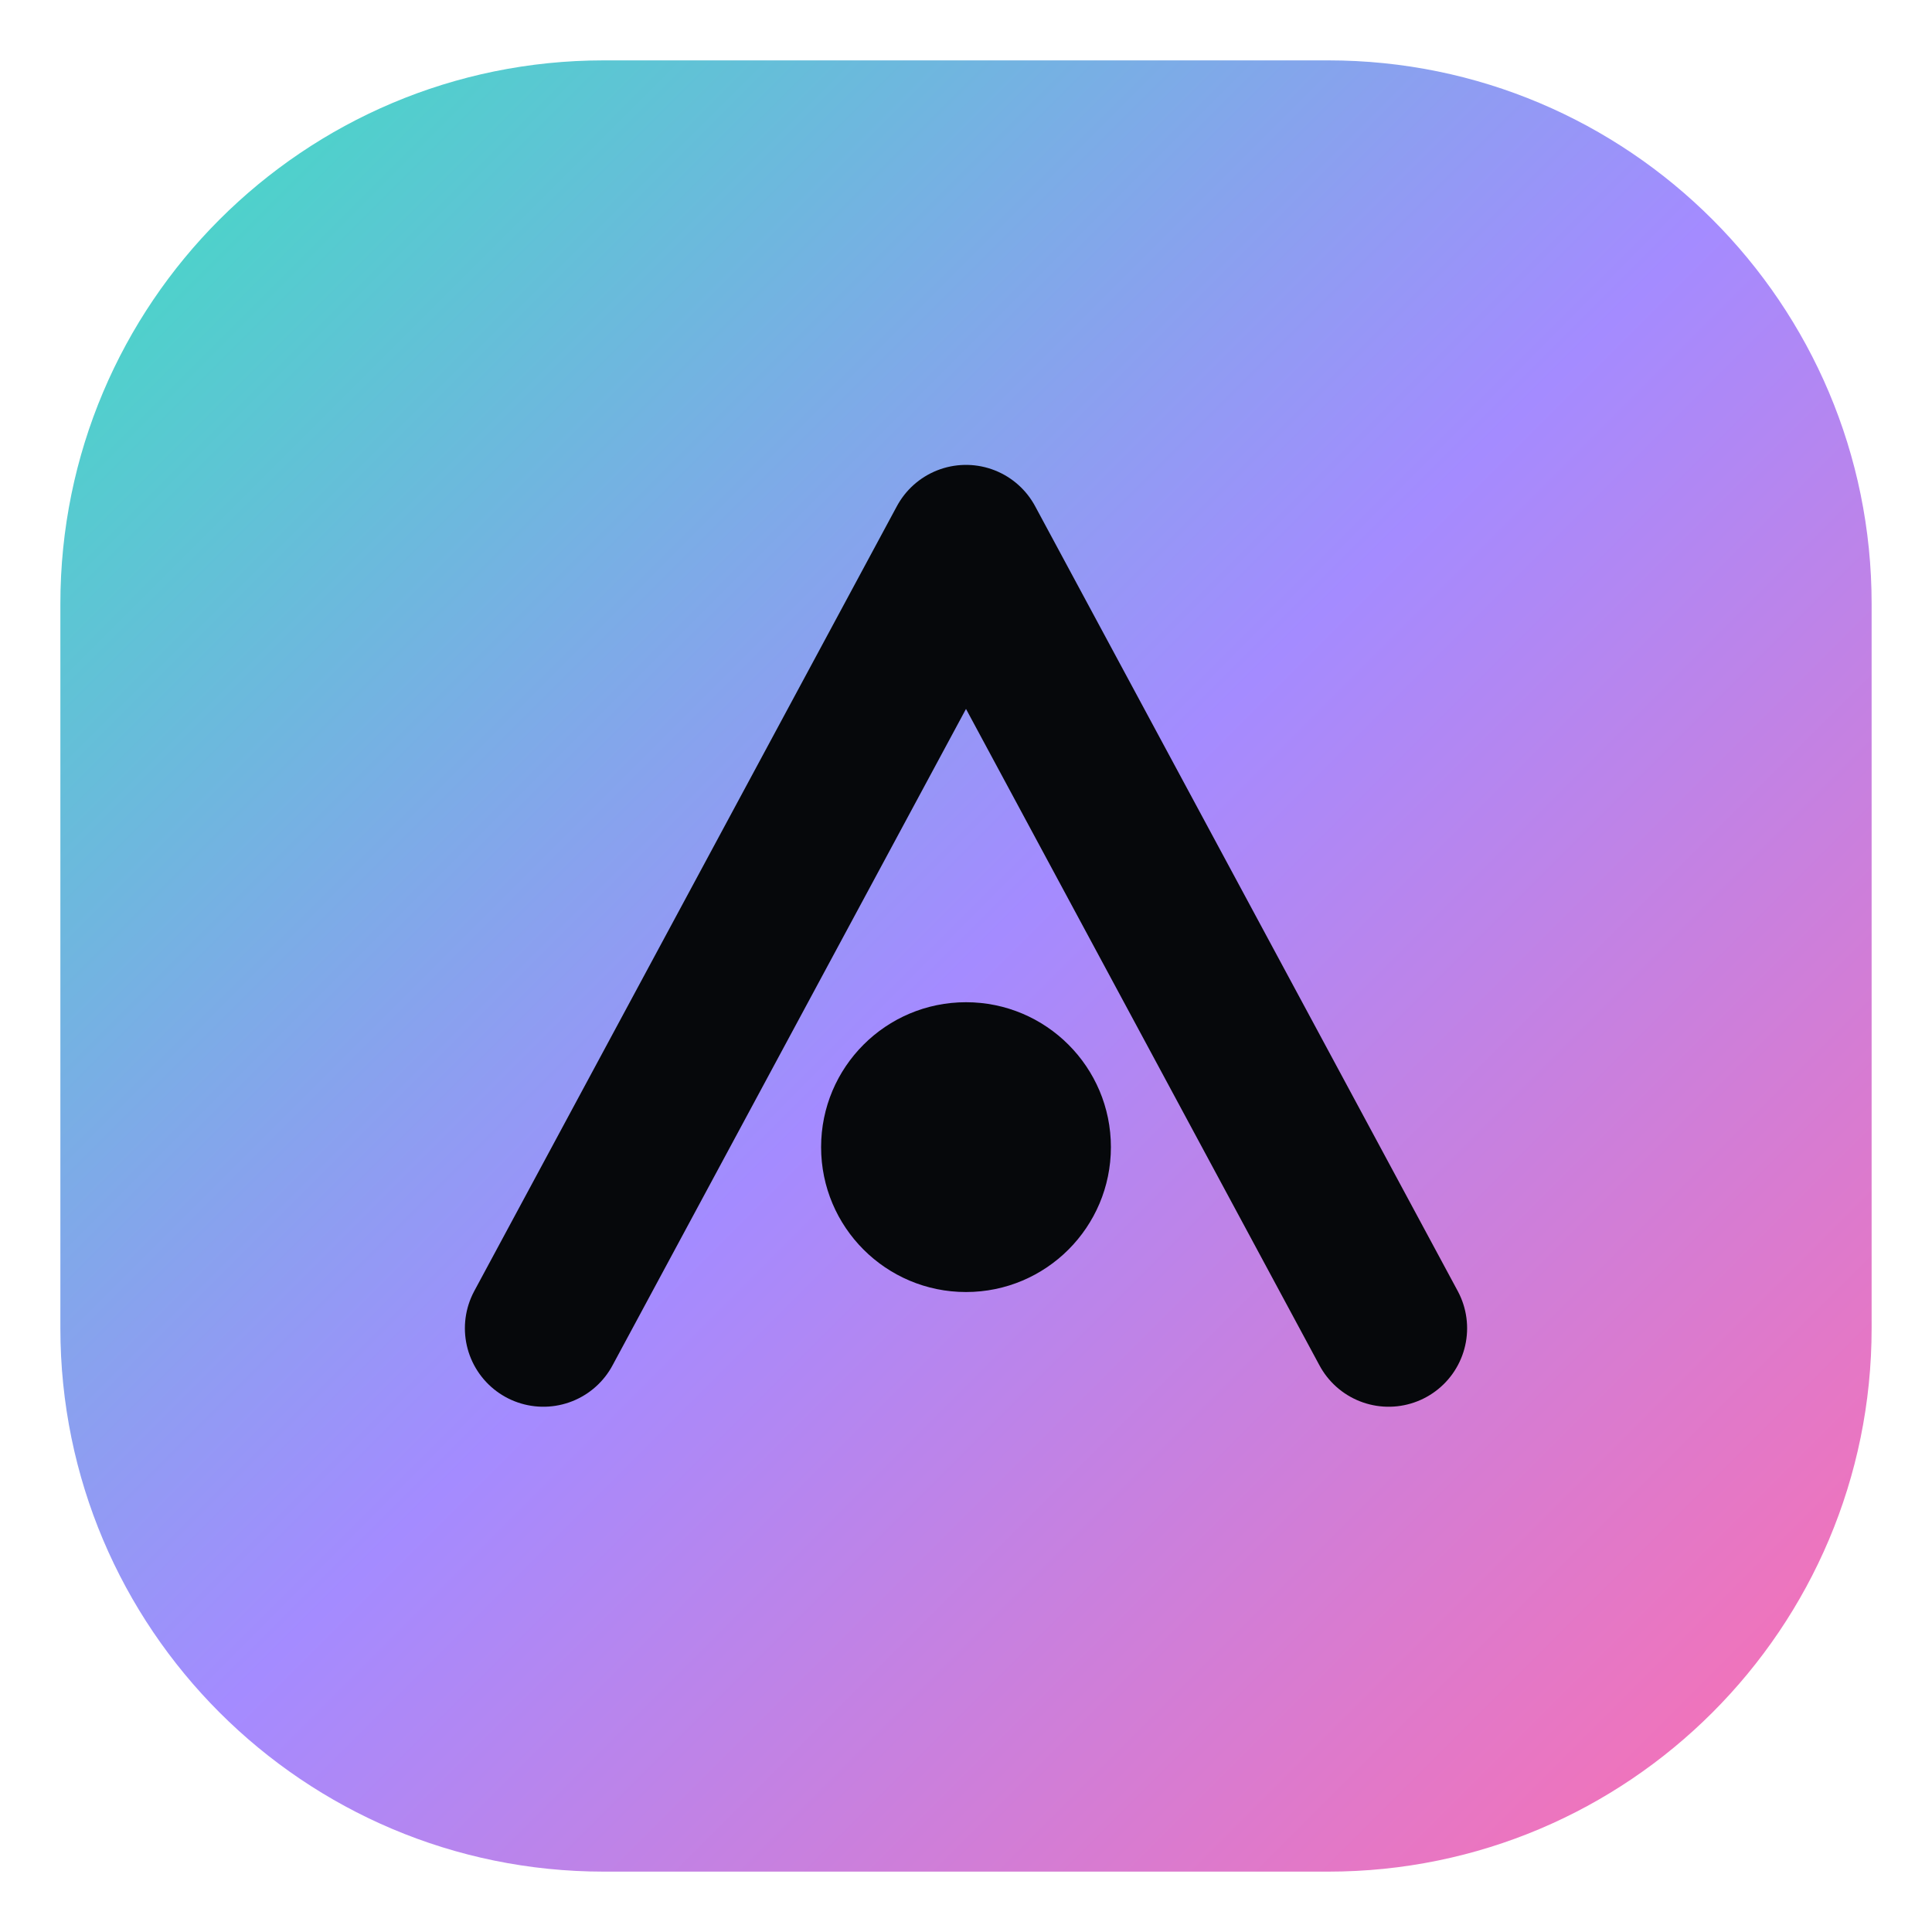
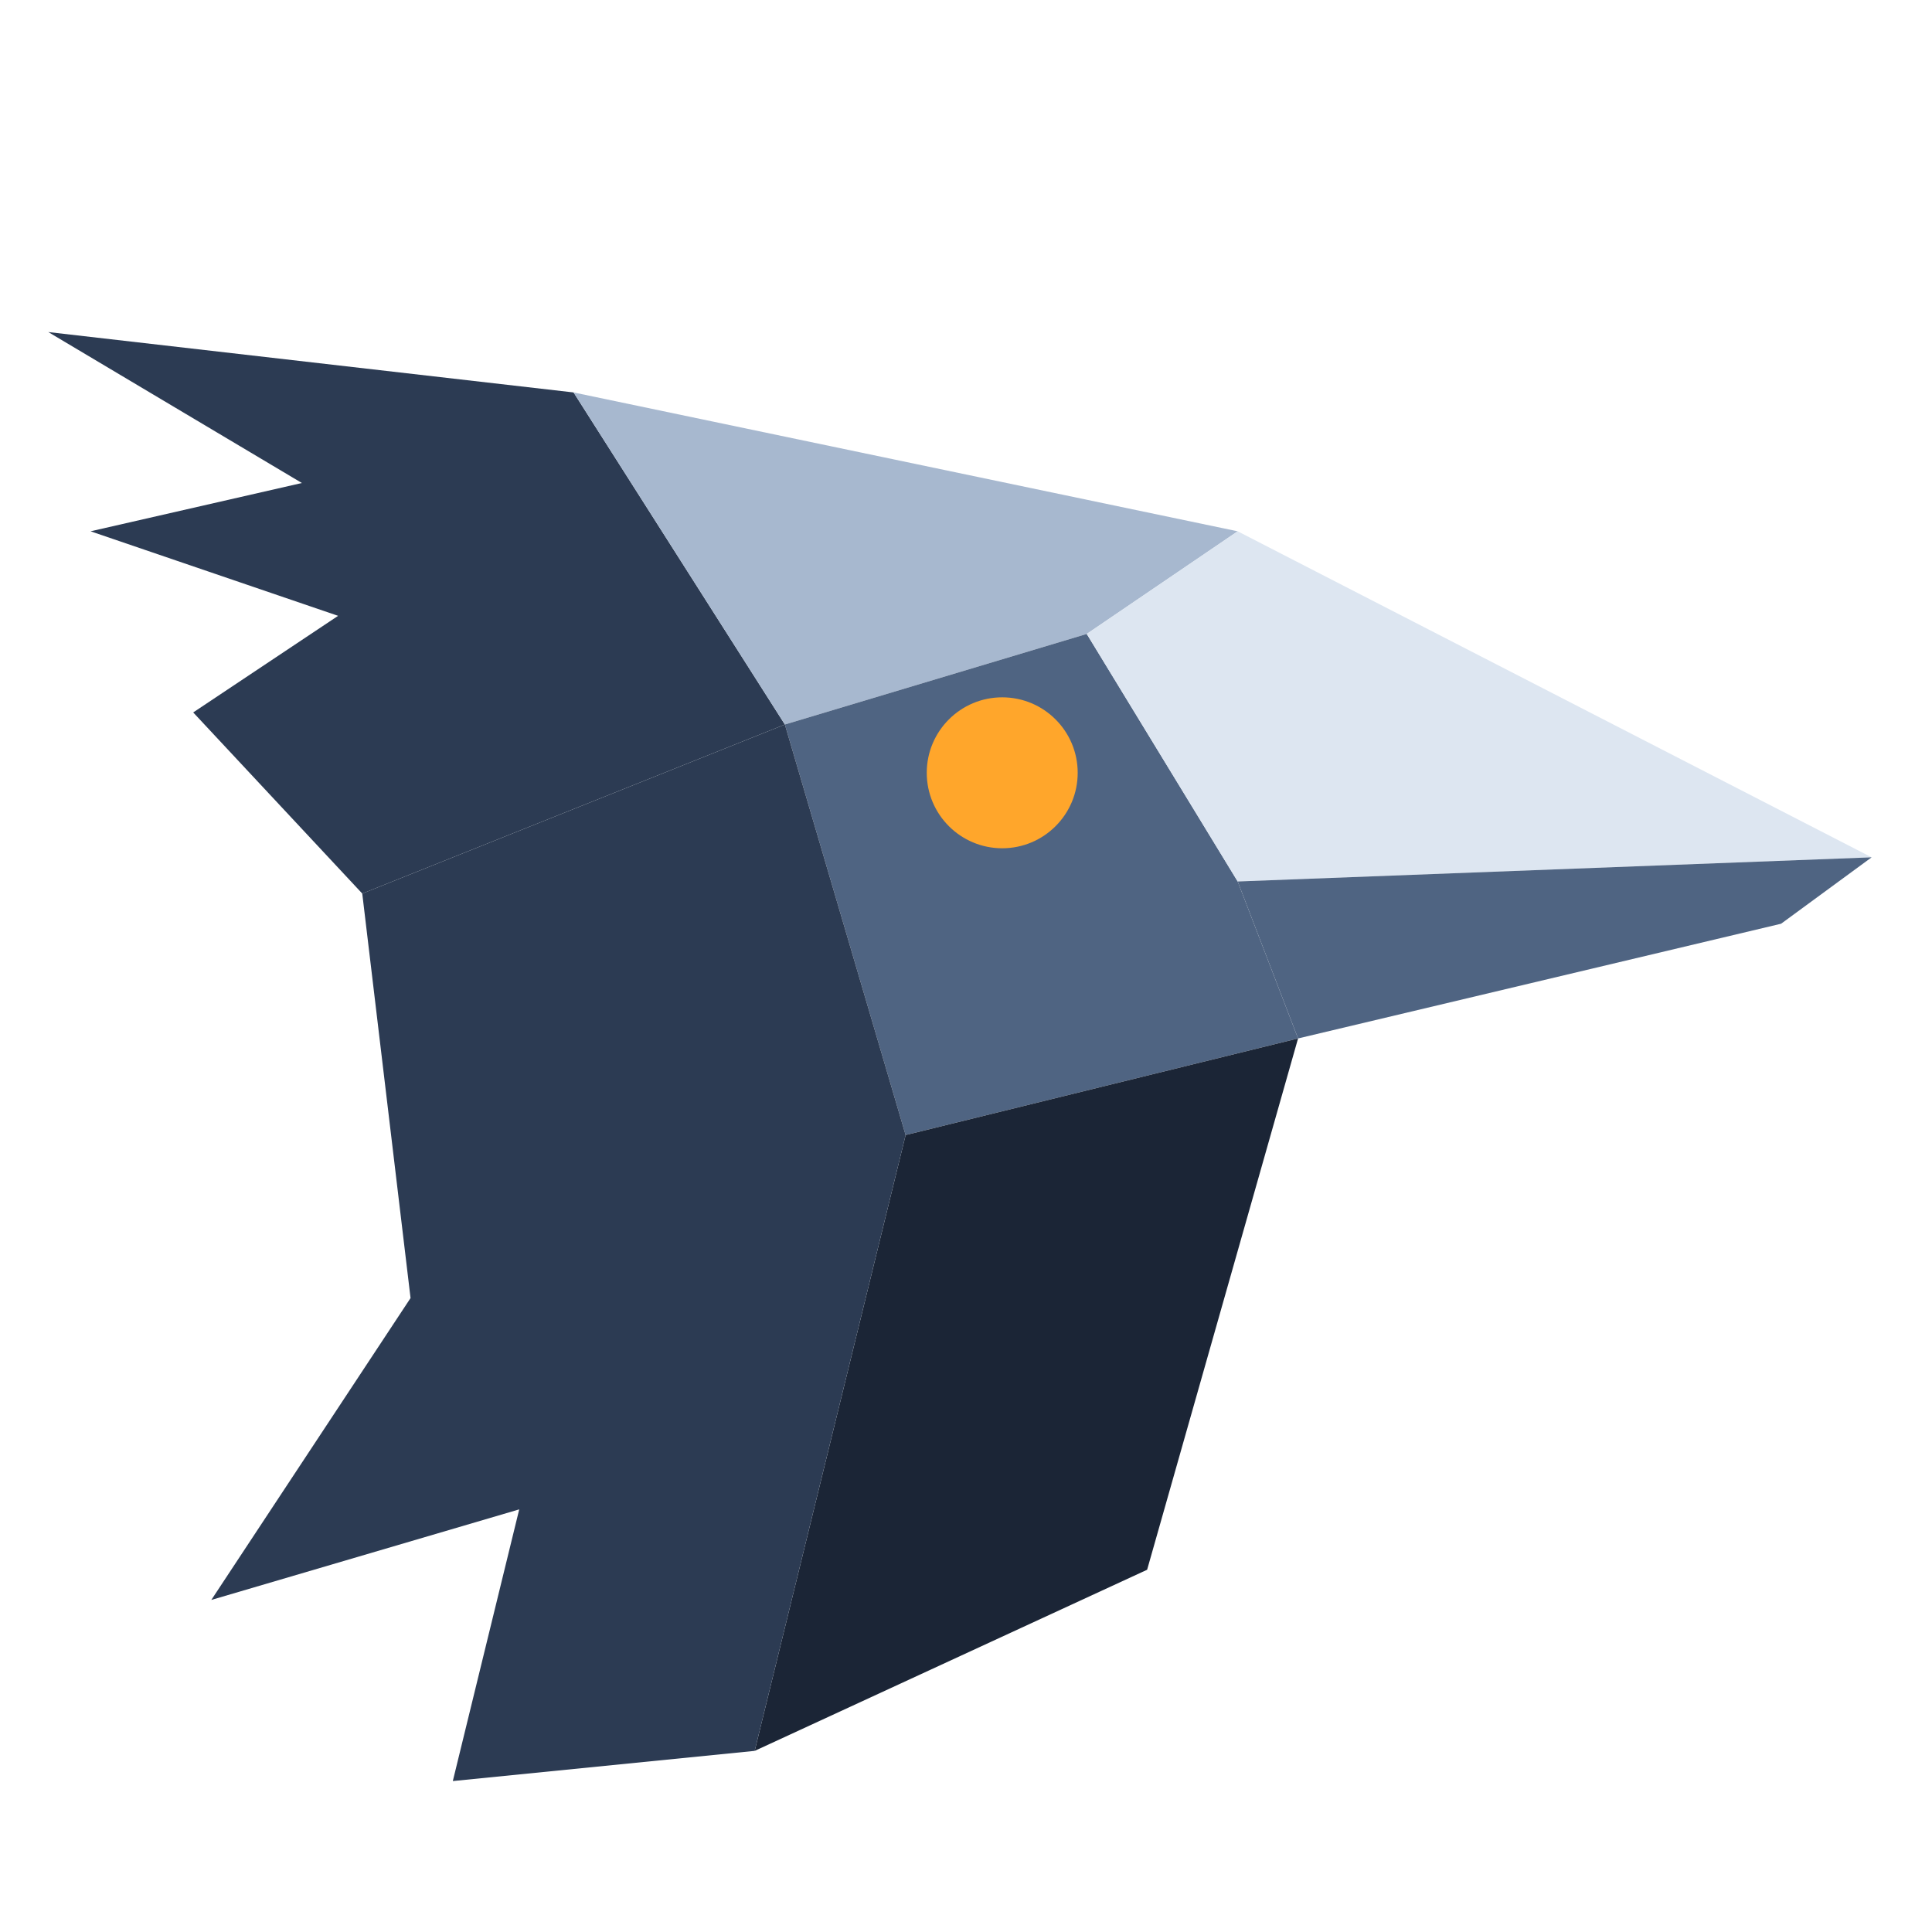
<svg xmlns="http://www.w3.org/2000/svg" viewBox="0 0 32 32">
-   <defs>
-     <linearGradient id="g" x1="0" y1="0" x2="1" y2="1">
-       <stop offset="0" stop-color="#3CE0C0" />
-       <stop offset=".5" stop-color="#A48BFF" />
-       <stop offset="1" stop-color="#FF6FAE" />
-     </linearGradient>
-   </defs>
-   <rect x="1" y="1" width="30" height="30" rx="9" fill="url(#g)" />
-   <path d="M9 22 L16 9 L23 22" fill="none" stroke="#06080B" stroke-width="2.6" stroke-linejoin="round" stroke-linecap="round" />
-   <circle cx="16" cy="19" r="2.4" fill="#06080B" />
+   <style>
+     .n{fill:#1B2536}.d{fill:#2C3B53}.m{fill:#4F6482}.l{fill:#A7B8CF}.w{fill:#DDE6F1}.e{fill:#FFA62B}
+     @media (prefers-color-scheme:dark){.n{fill:#4A5E7E}.d{fill:#62789A}.m{fill:#8599B6}}
+   </style>
+   <path class="d" d="M.8 5.5 9.5 6.5 13 12 6 14.8 3.2 11.8 5.6 10.2 1.5 8.8 5 8z" />
+   <path class="l" d="M9.5 6.5 20.5 8.8 18 10.5 13 12z" />
+   <path class="m" d="M13 12 18 10.5 20.5 14.6 21.5 17.2 15 18.8z" />
+   <path class="w" d="M18 10.5 20.5 8.8 31 14.2 20.5 14.6z" />
+   <path class="m" d="M20.5 14.6 31 14.2 29.5 15.3 21.5 17.2z" />
+   <path class="n" d="M15 18.8 21.5 17.2 19 26 12.5 29z" />
+   <path class="d" d="M6 14.8 13 12 15 18.8 12.5 29 7.5 29.5 8.6 25 3.5 26.5 6.8 21.5z" />
+   <circle class="e" cx="16.6" cy="12.8" r="1.25" />
</svg>
